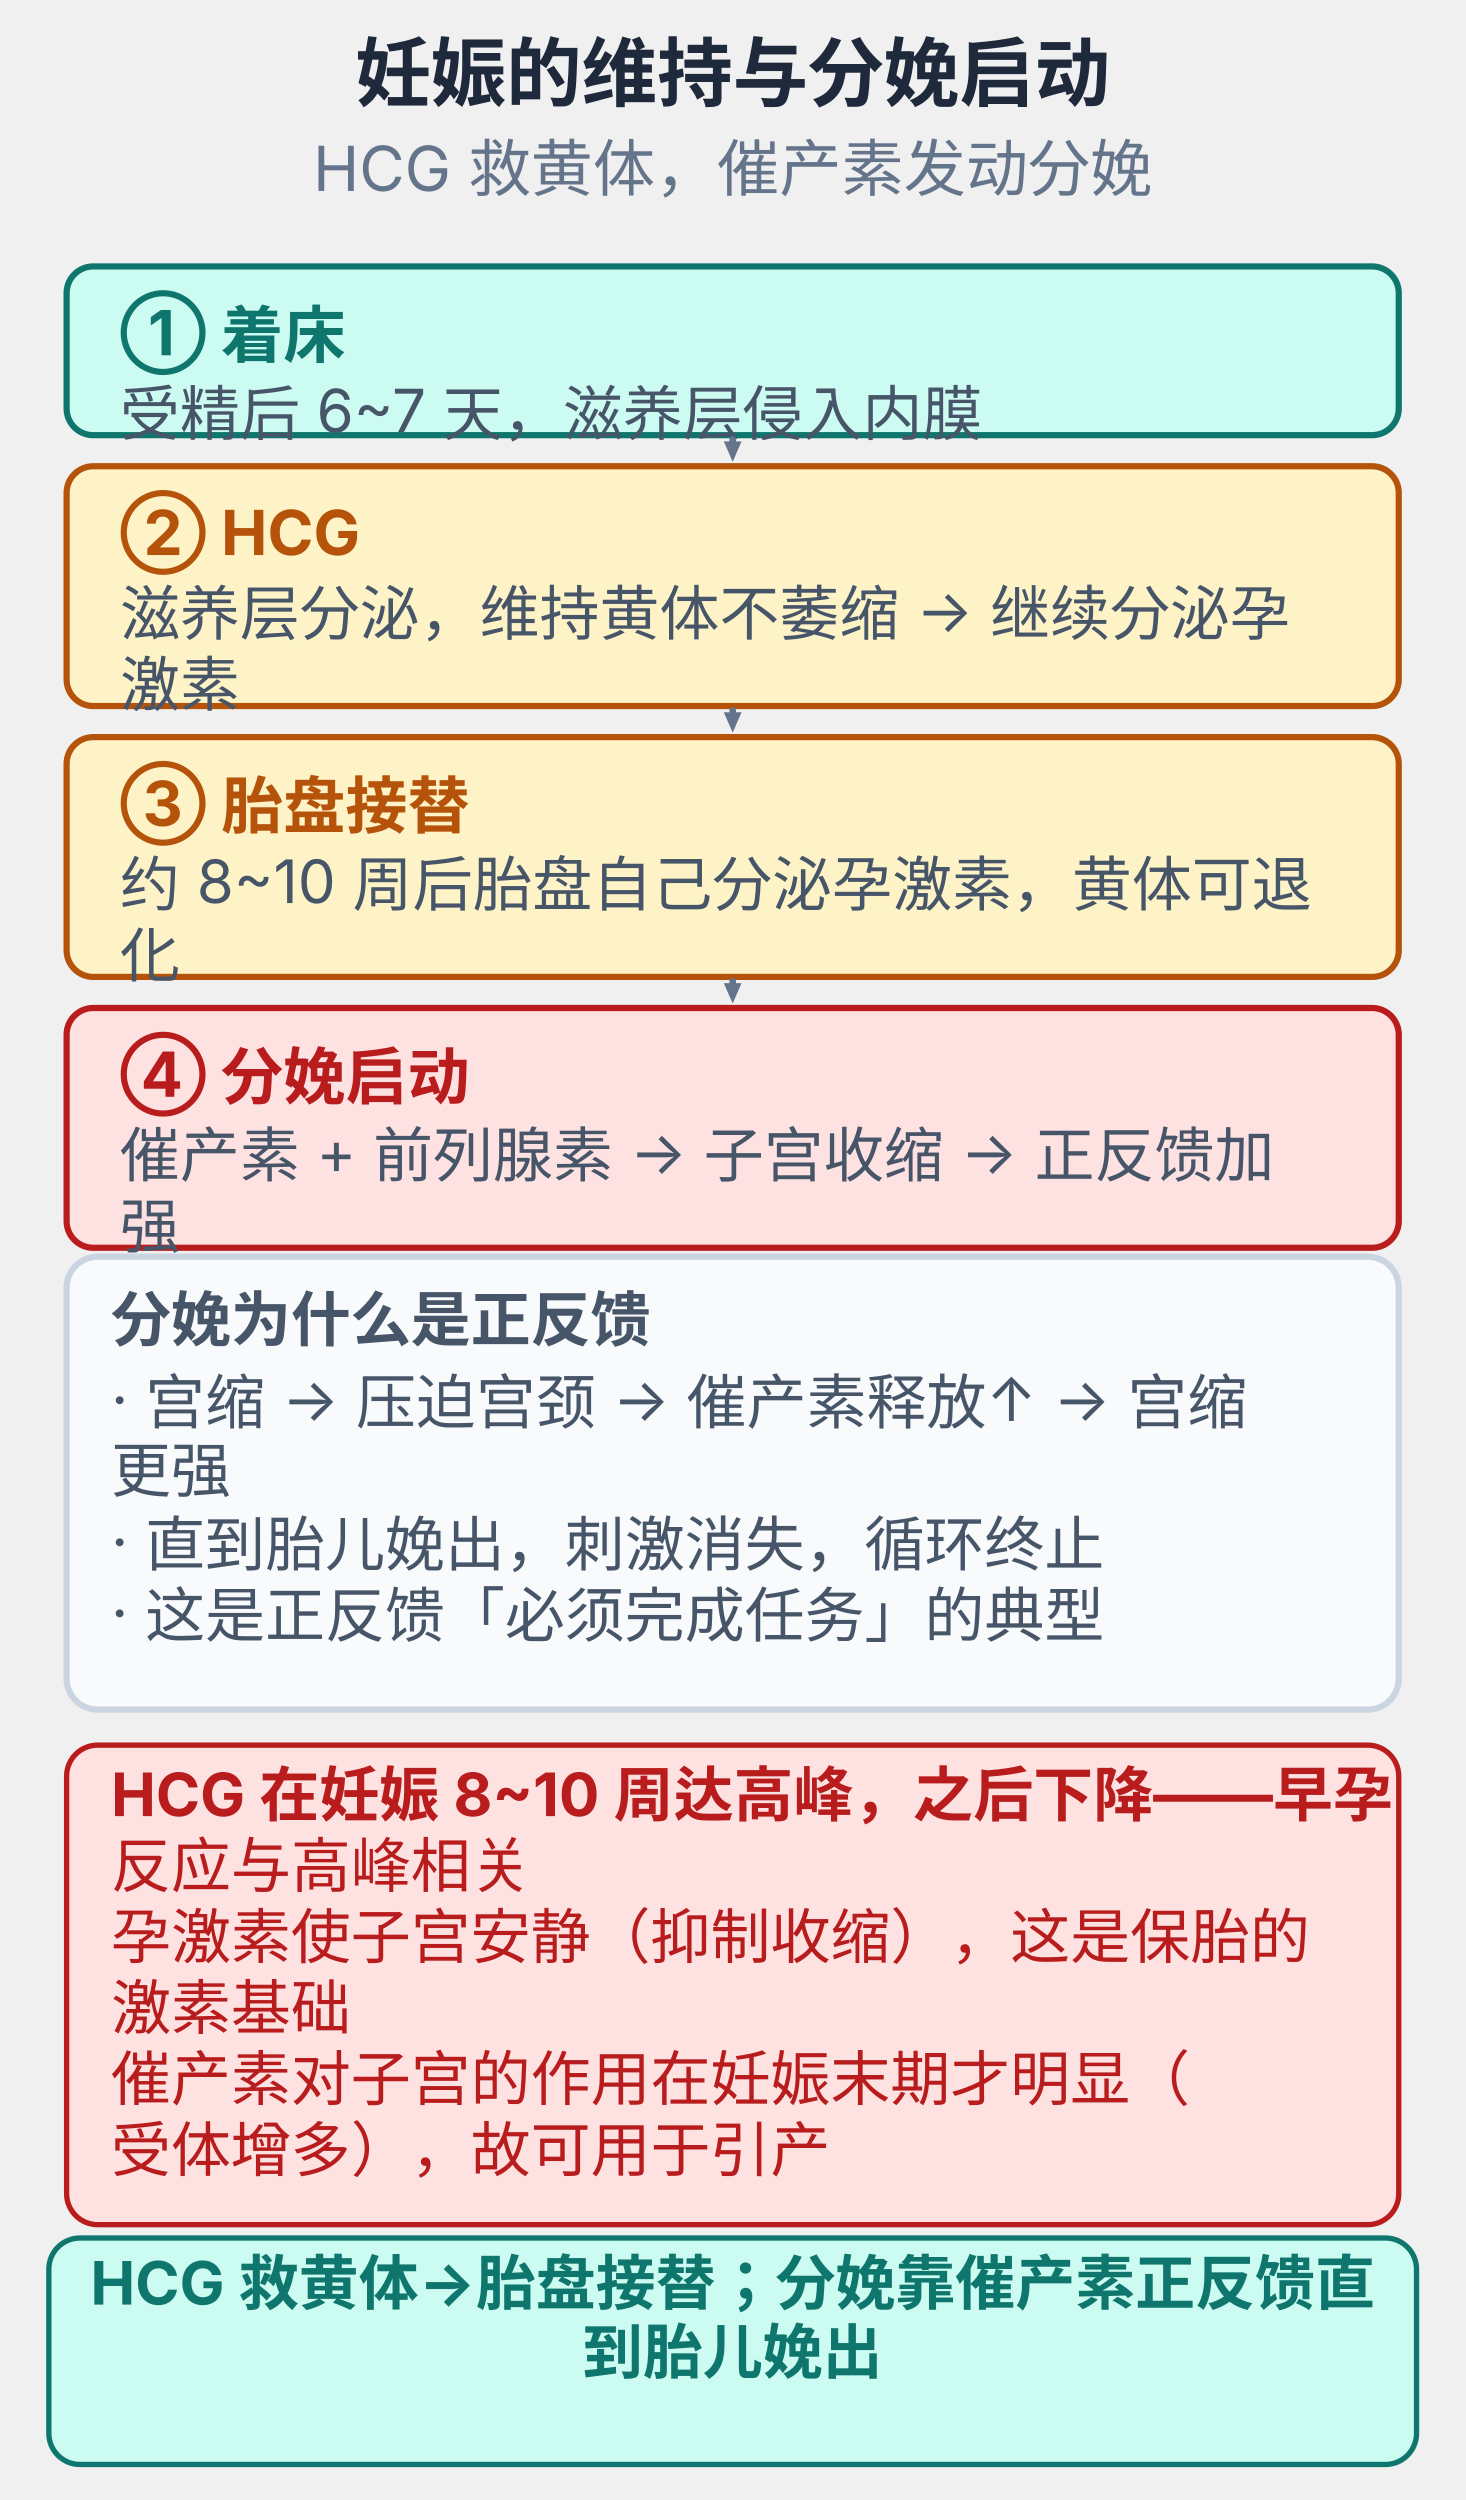
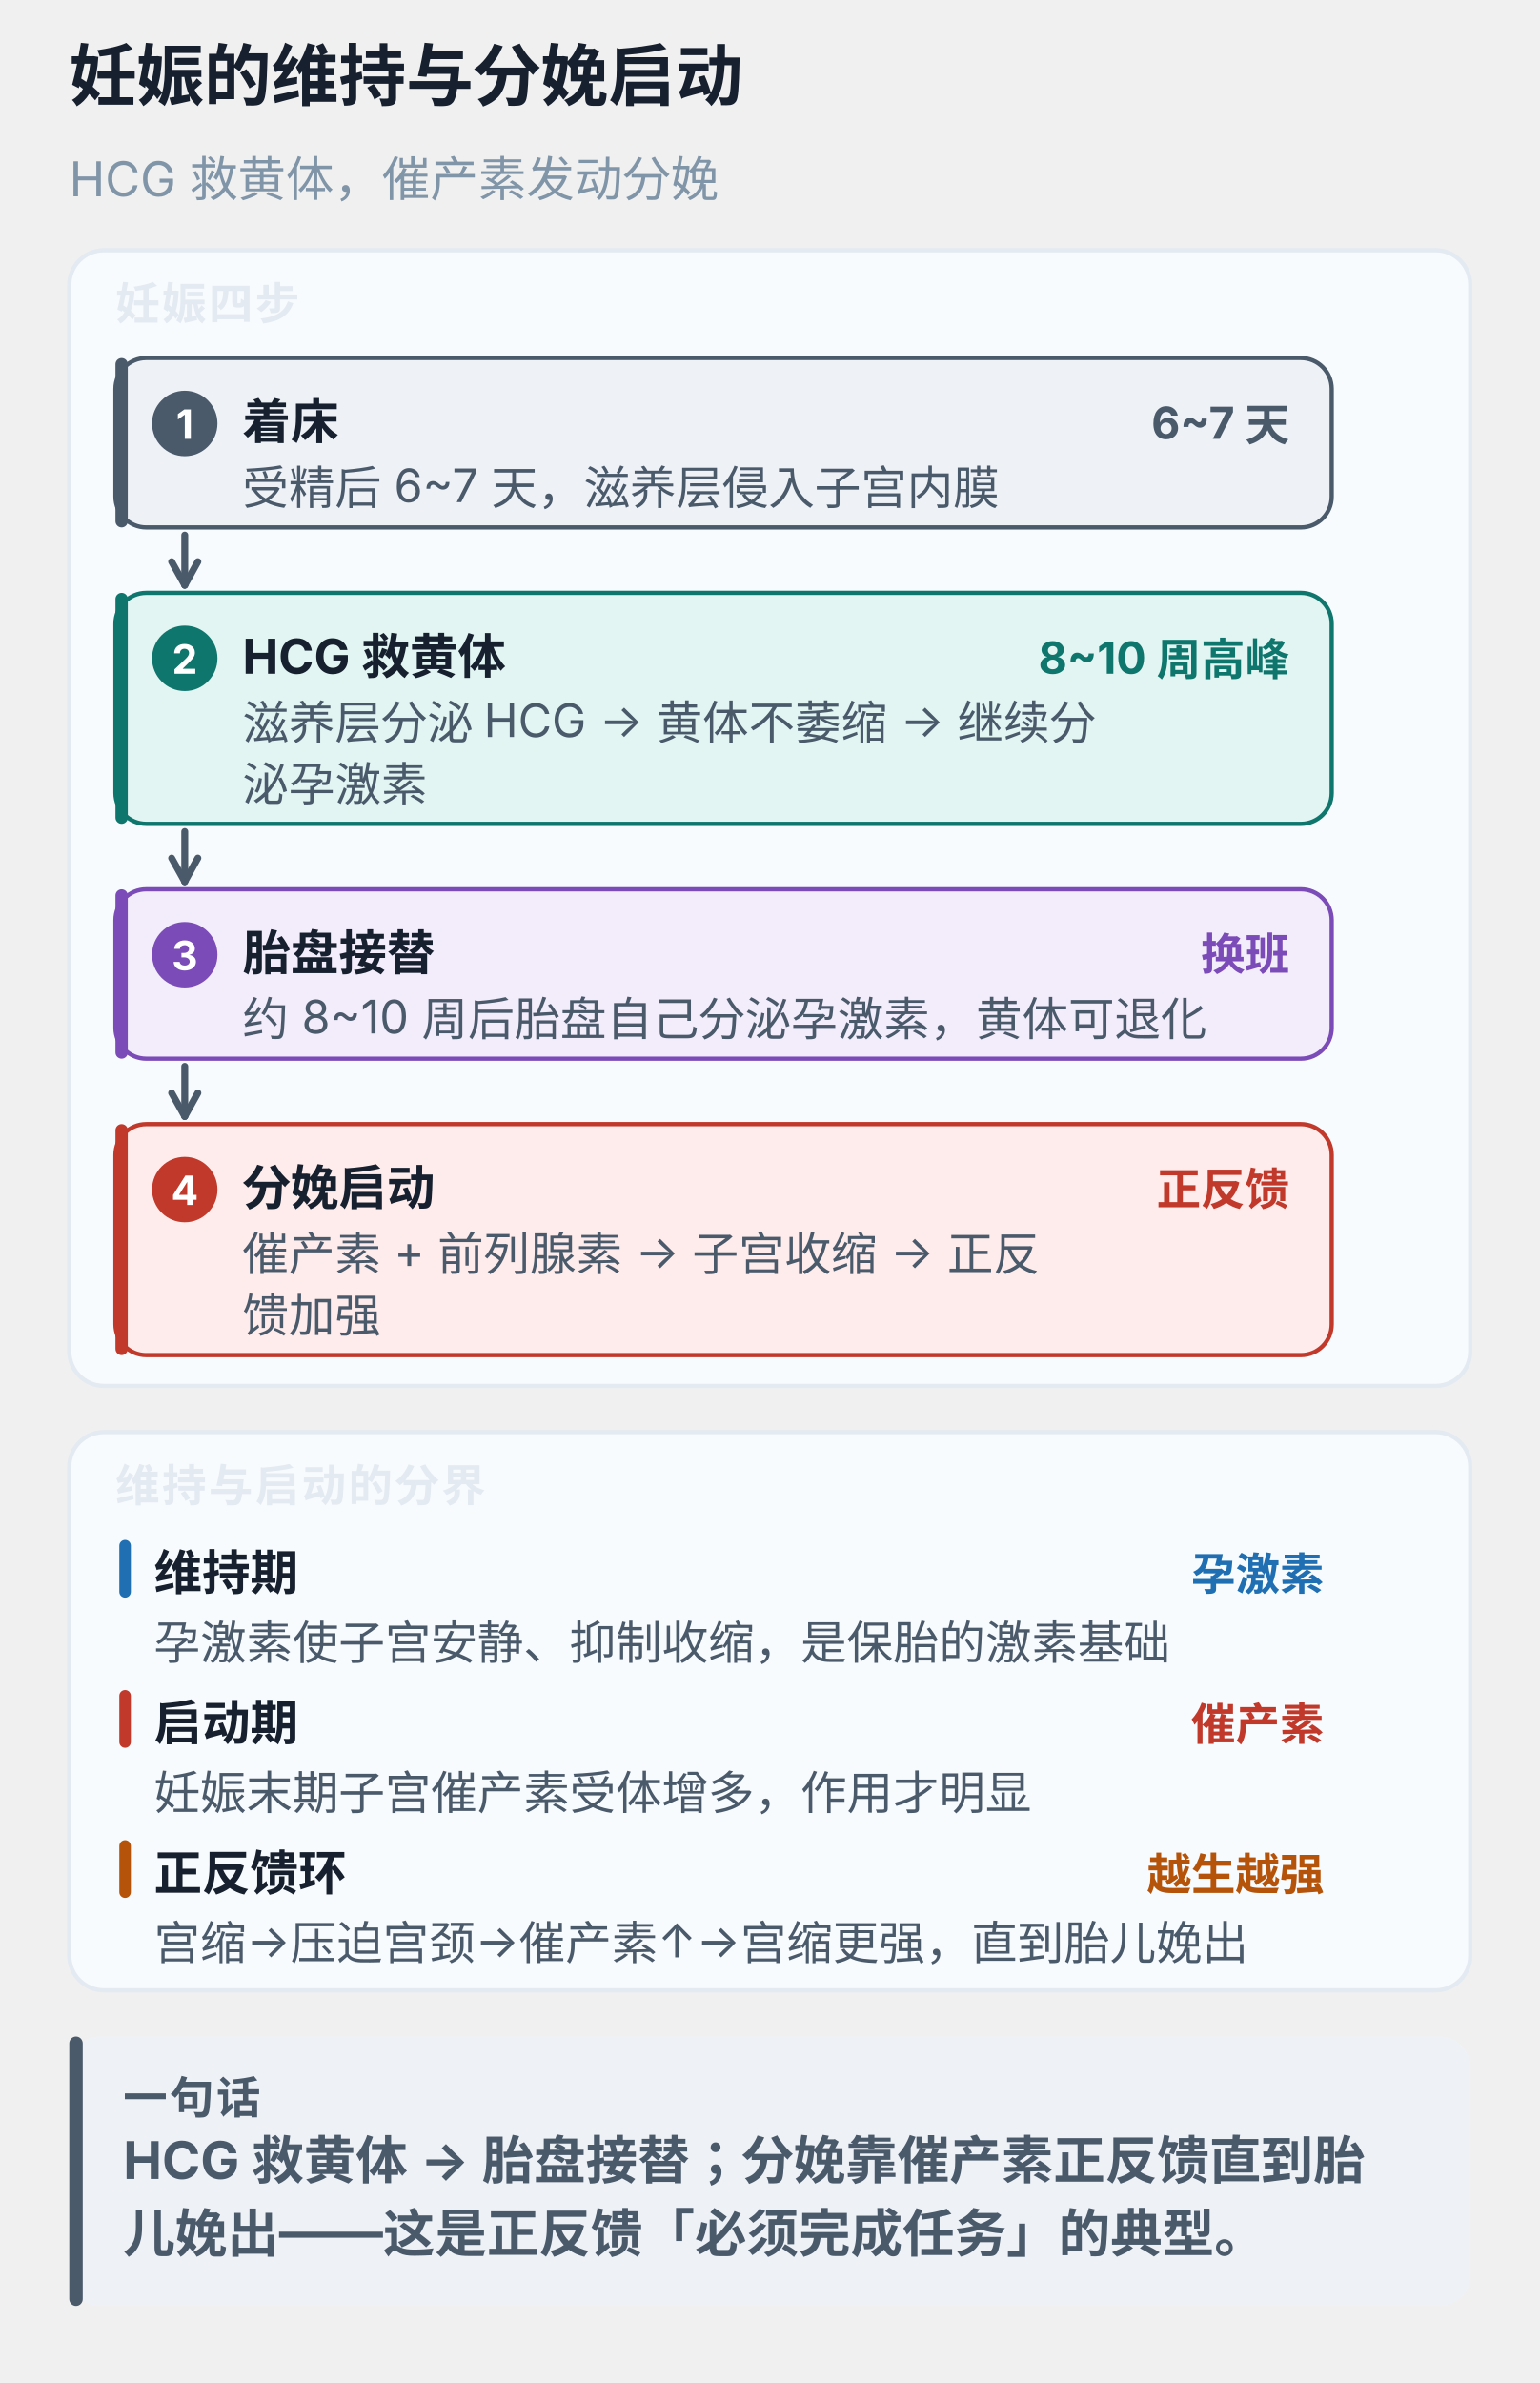
- <svg xmlns="http://www.w3.org/2000/svg" viewBox="0 0 330 563" width="100%" style="max-width:330px;display:block;margin:0 auto;background:#ffffff;border-radius:10px" role="img">
-   <text x="165.0" y="22.6" text-anchor="middle" font-size="17" font-weight="700" fill="#1e293b" font-family="-apple-system,'PingFang SC','Microsoft YaHei',sans-serif">妊娠的维持与分娩启动</text>
-   <text x="165.0" y="43.0" text-anchor="middle" font-size="14" font-weight="400" fill="#64748b" font-family="-apple-system,'PingFang SC','Microsoft YaHei',sans-serif">HCG 救黄体，催产素发动分娩</text>
-   <rect x="15.0" y="60.0" width="300.0" height="38.0" rx="6" fill="#ccfbf1" stroke="#0f766e" stroke-width="1.4" />
-   <text x="27.0" y="80.0" text-anchor="start" font-size="14" font-weight="700" fill="#0f766e" font-family="-apple-system,'PingFang SC','Microsoft YaHei',sans-serif">① 着床</text>
-   <text x="27.0" y="98.0" text-anchor="start" font-size="13.5" font-weight="400" fill="#475569" font-family="-apple-system,'PingFang SC','Microsoft YaHei',sans-serif">受精后 6~7 天，滋养层侵入内膜</text>
-   <line x1="165.0" y1="99.0" x2="165.0" y2="99.5" stroke="#64748b" stroke-width="1.5" stroke-linecap="round" />
-   <polygon points="165.0,104.0 163.0,99.4 167.0,99.4" fill="#64748b" />
-   <rect x="15.0" y="105.0" width="300.0" height="54.0" rx="6" fill="#fef3c7" stroke="#b45309" stroke-width="1.4" />
-   <text x="27.0" y="125.0" text-anchor="start" font-size="14" font-weight="700" fill="#b45309" font-family="-apple-system,'PingFang SC','Microsoft YaHei',sans-serif">② HCG</text>
-   <text x="27.0" y="143.0" text-anchor="start" font-size="13.5" font-weight="400" fill="#475569" font-family="-apple-system,'PingFang SC','Microsoft YaHei',sans-serif">滋养层分泌，维持黄体不萎缩 → 继续分泌孕</text>
-   <text x="27.0" y="159.0" text-anchor="start" font-size="13.5" font-weight="400" fill="#475569" font-family="-apple-system,'PingFang SC','Microsoft YaHei',sans-serif">激素</text>
-   <line x1="165.0" y1="160.0" x2="165.0" y2="160.5" stroke="#64748b" stroke-width="1.5" stroke-linecap="round" />
-   <polygon points="165.0,165.0 163.0,160.4 167.0,160.4" fill="#64748b" />
-   <rect x="15.0" y="166.0" width="300.0" height="54.0" rx="6" fill="#fef3c7" stroke="#b45309" stroke-width="1.4" />
-   <text x="27.0" y="186.0" text-anchor="start" font-size="14" font-weight="700" fill="#b45309" font-family="-apple-system,'PingFang SC','Microsoft YaHei',sans-serif">③ 胎盘接替</text>
-   <text x="27.0" y="204.0" text-anchor="start" font-size="13.5" font-weight="400" fill="#475569" font-family="-apple-system,'PingFang SC','Microsoft YaHei',sans-serif">约 8~10 周后胎盘自己分泌孕激素，黄体可退</text>
-   <text x="27.0" y="220.0" text-anchor="start" font-size="13.5" font-weight="400" fill="#475569" font-family="-apple-system,'PingFang SC','Microsoft YaHei',sans-serif">化</text>
-   <line x1="165.0" y1="221.0" x2="165.0" y2="221.5" stroke="#64748b" stroke-width="1.5" stroke-linecap="round" />
-   <polygon points="165.0,226.0 163.0,221.4 167.0,221.4" fill="#64748b" />
-   <rect x="15.0" y="227.0" width="300.0" height="54.0" rx="6" fill="#fee2e2" stroke="#b91c1c" stroke-width="1.4" />
-   <text x="27.0" y="247.0" text-anchor="start" font-size="14" font-weight="700" fill="#b91c1c" font-family="-apple-system,'PingFang SC','Microsoft YaHei',sans-serif">④ 分娩启动</text>
-   <text x="27.0" y="265.0" text-anchor="start" font-size="13.5" font-weight="400" fill="#475569" font-family="-apple-system,'PingFang SC','Microsoft YaHei',sans-serif">催产素 + 前列腺素 → 子宫收缩 → 正反馈加</text>
-   <text x="27.0" y="281.0" text-anchor="start" font-size="13.5" font-weight="400" fill="#475569" font-family="-apple-system,'PingFang SC','Microsoft YaHei',sans-serif">强</text>
-   <rect x="15.0" y="283.0" width="300.0" height="102.0" rx="7" fill="#f8fafc" stroke="#cbd5e1" stroke-width="1.4" />
-   <text x="25.0" y="302.0" text-anchor="start" font-size="13.5" font-weight="700" fill="#475569" font-family="-apple-system,'PingFang SC','Microsoft YaHei',sans-serif">分娩为什么是正反馈</text>
-   <text x="25.0" y="320.0" text-anchor="start" font-size="13.5" font-weight="400" fill="#475569" font-family="-apple-system,'PingFang SC','Microsoft YaHei',sans-serif">· 宫缩 → 压迫宫颈 → 催产素释放↑ → 宫缩</text>
-   <text x="25.0" y="336.0" text-anchor="start" font-size="13.5" font-weight="400" fill="#475569" font-family="-apple-system,'PingFang SC','Microsoft YaHei',sans-serif">更强</text>
-   <text x="25.0" y="352.0" text-anchor="start" font-size="13.5" font-weight="400" fill="#475569" font-family="-apple-system,'PingFang SC','Microsoft YaHei',sans-serif">· 直到胎儿娩出，刺激消失，循环终止</text>
-   <text x="25.0" y="368.0" text-anchor="start" font-size="13.5" font-weight="400" fill="#475569" font-family="-apple-system,'PingFang SC','Microsoft YaHei',sans-serif">· 这是正反馈「必须完成任务」的典型</text>
-   <rect x="15.0" y="393.0" width="300.0" height="108.0" rx="7" fill="#fee2e2" stroke="#b91c1c" stroke-width="1.2" />
-   <text x="25.0" y="409.0" text-anchor="start" font-size="13.5" font-weight="700" fill="#b91c1c" font-family="-apple-system,'PingFang SC','Microsoft YaHei',sans-serif">HCG 在妊娠 8~10 周达高峰，之后下降——早孕</text>
-   <text x="25.0" y="425.0" text-anchor="start" font-size="13.5" font-weight="400" fill="#b91c1c" font-family="-apple-system,'PingFang SC','Microsoft YaHei',sans-serif">反应与高峰相关</text>
-   <text x="25.0" y="441.0" text-anchor="start" font-size="13.5" font-weight="400" fill="#b91c1c" font-family="-apple-system,'PingFang SC','Microsoft YaHei',sans-serif">孕激素使子宫安静（抑制收缩），这是保胎的</text>
-   <text x="25.0" y="457.0" text-anchor="start" font-size="13.5" font-weight="400" fill="#b91c1c" font-family="-apple-system,'PingFang SC','Microsoft YaHei',sans-serif">激素基础</text>
-   <text x="25.0" y="473.0" text-anchor="start" font-size="13.5" font-weight="400" fill="#b91c1c" font-family="-apple-system,'PingFang SC','Microsoft YaHei',sans-serif">催产素对子宫的作用在妊娠末期才明显（</text>
-   <text x="25.0" y="489.0" text-anchor="start" font-size="13.5" font-weight="400" fill="#b91c1c" font-family="-apple-system,'PingFang SC','Microsoft YaHei',sans-serif">受体增多），故可用于引产</text>
-   <rect x="11.0" y="504.0" width="308.0" height="51.0" rx="7" fill="#ccfbf1" stroke="#0f766e" stroke-width="1.2" />
-   <text x="165.0" y="519.0" text-anchor="middle" font-size="13.5" font-weight="700" fill="#0f766e" font-family="-apple-system,'PingFang SC','Microsoft YaHei',sans-serif">HCG 救黄体→胎盘接替；分娩靠催产素正反馈直</text>
-   <text x="165.0" y="534.5" text-anchor="middle" font-size="13.5" font-weight="700" fill="#0f766e" font-family="-apple-system,'PingFang SC','Microsoft YaHei',sans-serif">到胎儿娩出</text>
+ <svg xmlns="http://www.w3.org/2000/svg" viewBox="0 0 400 619" width="100%" style="max-width:400px;display:block;margin:0 auto;background:#ffffff;border-radius:12px" role="img" aria-label="妊娠的维持与分娩启动">
+   <text x="18.0" y="26.0" font-size="17.5" font-weight="700" fill="#16202e" font-family="-apple-system,BlinkMacSystemFont,'PingFang SC','Microsoft YaHei',sans-serif">妊娠的维持与分娩启动</text>
+   <text x="18.0" y="51.0" font-size="12.5" font-weight="400" fill="#8095a8" font-family="-apple-system,BlinkMacSystemFont,'PingFang SC','Microsoft YaHei',sans-serif">HCG 救黄体，催产素发动分娩</text>
+   <rect x="18.0" y="65.0" width="364.0" height="295.0" rx="9" fill="#f8fbfd" stroke="#e3eaf2" stroke-width="1.1" />
+   <text x="30.0" y="83.0" font-size="11.5" font-weight="700" fill="#e3eaf2" letter-spacing="0.6" font-family="-apple-system,BlinkMacSystemFont,'PingFang SC','Microsoft YaHei',sans-serif">妊娠四步</text>
+   <rect x="30.0" y="93.0" width="316.0" height="44.0" rx="8" fill="#eef2f7" stroke="#4a5a6b" stroke-width="1.1" />
+   <rect x="30.0" y="93.0" width="3.2" height="44.0" rx="1.6" fill="#4a5a6b" />
+   <circle cx="48" cy="110" r="8.5" fill="#4a5a6b" />
+   <text x="48.0" y="114.0" text-anchor="middle" font-size="10.5" font-weight="700" fill="#ffffff" font-family="-apple-system,BlinkMacSystemFont,'PingFang SC','Microsoft YaHei',sans-serif">1</text>
+   <text x="63.0" y="114.0" font-size="12.5" font-weight="700" fill="#16202e" font-family="-apple-system,BlinkMacSystemFont,'PingFang SC','Microsoft YaHei',sans-serif">着床</text>
+   <text x="335.0" y="114.0" text-anchor="end" font-size="11.5" font-weight="700" fill="#4a5a6b" font-family="-apple-system,BlinkMacSystemFont,'PingFang SC','Microsoft YaHei',sans-serif">6~7 天</text>
+   <text x="63.0" y="131.0" font-size="12" font-weight="400" fill="#4a5a6b" font-family="-apple-system,BlinkMacSystemFont,'PingFang SC','Microsoft YaHei',sans-serif">受精后 6~7 天，滋养层侵入子宫内膜</text>
+   <line x1="48.0" y1="139.0" x2="48.0" y2="152.0" stroke="#4a5a6b" stroke-width="1.8" stroke-linecap="round" />
+   <line x1="48.0" y1="152.0" x2="44.6" y2="145.9" stroke="#4a5a6b" stroke-width="1.8" stroke-linecap="round" />
+   <line x1="48.0" y1="152.0" x2="51.4" y2="145.9" stroke="#4a5a6b" stroke-width="1.8" stroke-linecap="round" />
+   <rect x="30.0" y="154.0" width="316.0" height="60.0" rx="8" fill="#e2f5f2" stroke="#0f766e" stroke-width="1.1" />
+   <rect x="30.0" y="154.0" width="3.2" height="60.0" rx="1.6" fill="#0f766e" />
+   <circle cx="48" cy="171" r="8.5" fill="#0f766e" />
+   <text x="48.0" y="175.0" text-anchor="middle" font-size="10.5" font-weight="700" fill="#ffffff" font-family="-apple-system,BlinkMacSystemFont,'PingFang SC','Microsoft YaHei',sans-serif">2</text>
+   <text x="63.0" y="175.0" font-size="12.5" font-weight="700" fill="#16202e" font-family="-apple-system,BlinkMacSystemFont,'PingFang SC','Microsoft YaHei',sans-serif">HCG 救黄体</text>
+   <text x="335.0" y="175.0" text-anchor="end" font-size="11.5" font-weight="700" fill="#0f766e" font-family="-apple-system,BlinkMacSystemFont,'PingFang SC','Microsoft YaHei',sans-serif">8~10 周高峰</text>
+   <text x="63.0" y="192.0" font-size="12" font-weight="400" fill="#4a5a6b" font-family="-apple-system,BlinkMacSystemFont,'PingFang SC','Microsoft YaHei',sans-serif">滋养层分泌 HCG → 黄体不萎缩 → 继续分</text>
+   <text x="63.0" y="208.0" font-size="12" font-weight="400" fill="#4a5a6b" font-family="-apple-system,BlinkMacSystemFont,'PingFang SC','Microsoft YaHei',sans-serif">泌孕激素</text>
+   <line x1="48.0" y1="216.0" x2="48.0" y2="229.0" stroke="#4a5a6b" stroke-width="1.8" stroke-linecap="round" />
+   <line x1="48.0" y1="229.0" x2="44.6" y2="222.9" stroke="#4a5a6b" stroke-width="1.8" stroke-linecap="round" />
+   <line x1="48.0" y1="229.0" x2="51.4" y2="222.9" stroke="#4a5a6b" stroke-width="1.8" stroke-linecap="round" />
+   <rect x="30.0" y="231.0" width="316.0" height="44.0" rx="8" fill="#f2ecfb" stroke="#7b4bb7" stroke-width="1.1" />
+   <rect x="30.0" y="231.0" width="3.2" height="44.0" rx="1.6" fill="#7b4bb7" />
+   <circle cx="48" cy="248" r="8.5" fill="#7b4bb7" />
+   <text x="48.0" y="252.0" text-anchor="middle" font-size="10.5" font-weight="700" fill="#ffffff" font-family="-apple-system,BlinkMacSystemFont,'PingFang SC','Microsoft YaHei',sans-serif">3</text>
+   <text x="63.0" y="252.0" font-size="12.5" font-weight="700" fill="#16202e" font-family="-apple-system,BlinkMacSystemFont,'PingFang SC','Microsoft YaHei',sans-serif">胎盘接替</text>
+   <text x="335.0" y="252.0" text-anchor="end" font-size="11.5" font-weight="700" fill="#7b4bb7" font-family="-apple-system,BlinkMacSystemFont,'PingFang SC','Microsoft YaHei',sans-serif">换班</text>
+   <text x="63.0" y="269.0" font-size="12" font-weight="400" fill="#4a5a6b" font-family="-apple-system,BlinkMacSystemFont,'PingFang SC','Microsoft YaHei',sans-serif">约 8~10 周后胎盘自己分泌孕激素，黄体可退化</text>
+   <line x1="48.0" y1="277.0" x2="48.0" y2="290.0" stroke="#4a5a6b" stroke-width="1.8" stroke-linecap="round" />
+   <line x1="48.0" y1="290.0" x2="44.6" y2="283.9" stroke="#4a5a6b" stroke-width="1.8" stroke-linecap="round" />
+   <line x1="48.0" y1="290.0" x2="51.4" y2="283.9" stroke="#4a5a6b" stroke-width="1.8" stroke-linecap="round" />
+   <rect x="30.0" y="292.0" width="316.0" height="60.0" rx="8" fill="#fdeceb" stroke="#c0392b" stroke-width="1.1" />
+   <rect x="30.0" y="292.0" width="3.2" height="60.0" rx="1.6" fill="#c0392b" />
+   <circle cx="48" cy="309" r="8.5" fill="#c0392b" />
+   <text x="48.0" y="313.0" text-anchor="middle" font-size="10.5" font-weight="700" fill="#ffffff" font-family="-apple-system,BlinkMacSystemFont,'PingFang SC','Microsoft YaHei',sans-serif">4</text>
+   <text x="63.0" y="313.0" font-size="12.5" font-weight="700" fill="#16202e" font-family="-apple-system,BlinkMacSystemFont,'PingFang SC','Microsoft YaHei',sans-serif">分娩启动</text>
+   <text x="335.0" y="313.0" text-anchor="end" font-size="11.5" font-weight="700" fill="#c0392b" font-family="-apple-system,BlinkMacSystemFont,'PingFang SC','Microsoft YaHei',sans-serif">正反馈</text>
+   <text x="63.0" y="330.0" font-size="12" font-weight="400" fill="#4a5a6b" font-family="-apple-system,BlinkMacSystemFont,'PingFang SC','Microsoft YaHei',sans-serif">催产素 + 前列腺素 → 子宫收缩 → 正反</text>
+   <text x="63.0" y="346.0" font-size="12" font-weight="400" fill="#4a5a6b" font-family="-apple-system,BlinkMacSystemFont,'PingFang SC','Microsoft YaHei',sans-serif">馈加强</text>
+   <rect x="18.0" y="372.0" width="364.0" height="145.0" rx="9" fill="#f8fbfd" stroke="#e3eaf2" stroke-width="1.1" />
+   <text x="30.0" y="390.0" font-size="11.5" font-weight="700" fill="#e3eaf2" letter-spacing="0.6" font-family="-apple-system,BlinkMacSystemFont,'PingFang SC','Microsoft YaHei',sans-serif">维持与启动的分界</text>
+   <rect x="31.0" y="400.0" width="3.0" height="15.0" rx="1.5" fill="#1f6fb2" />
+   <text x="40.0" y="413.0" font-size="12.5" font-weight="700" fill="#16202e" font-family="-apple-system,BlinkMacSystemFont,'PingFang SC','Microsoft YaHei',sans-serif">维持期</text>
+   <text x="344.0" y="413.0" text-anchor="end" font-size="11.5" font-weight="700" fill="#1f6fb2" font-family="-apple-system,BlinkMacSystemFont,'PingFang SC','Microsoft YaHei',sans-serif">孕激素</text>
+   <text x="40.0" y="431.0" font-size="12" font-weight="400" fill="#4a5a6b" font-family="-apple-system,BlinkMacSystemFont,'PingFang SC','Microsoft YaHei',sans-serif">孕激素使子宫安静、抑制收缩，是保胎的激素基础</text>
+   <rect x="31.0" y="439.0" width="3.0" height="15.0" rx="1.5" fill="#c0392b" />
+   <text x="40.0" y="452.0" font-size="12.5" font-weight="700" fill="#16202e" font-family="-apple-system,BlinkMacSystemFont,'PingFang SC','Microsoft YaHei',sans-serif">启动期</text>
+   <text x="344.0" y="452.0" text-anchor="end" font-size="11.5" font-weight="700" fill="#c0392b" font-family="-apple-system,BlinkMacSystemFont,'PingFang SC','Microsoft YaHei',sans-serif">催产素</text>
+   <text x="40.0" y="470.0" font-size="12" font-weight="400" fill="#4a5a6b" font-family="-apple-system,BlinkMacSystemFont,'PingFang SC','Microsoft YaHei',sans-serif">妊娠末期子宫催产素受体增多，作用才明显</text>
+   <rect x="31.0" y="478.0" width="3.0" height="15.0" rx="1.5" fill="#b45309" />
+   <text x="40.0" y="491.0" font-size="12.5" font-weight="700" fill="#16202e" font-family="-apple-system,BlinkMacSystemFont,'PingFang SC','Microsoft YaHei',sans-serif">正反馈环</text>
+   <text x="344.0" y="491.0" text-anchor="end" font-size="11.5" font-weight="700" fill="#b45309" font-family="-apple-system,BlinkMacSystemFont,'PingFang SC','Microsoft YaHei',sans-serif">越生越强</text>
+   <text x="40.0" y="509.0" font-size="12" font-weight="400" fill="#4a5a6b" font-family="-apple-system,BlinkMacSystemFont,'PingFang SC','Microsoft YaHei',sans-serif">宫缩→压迫宫颈→催产素↑→宫缩更强，直到胎儿娩出</text>
+   <rect x="18.0" y="529.0" width="364.0" height="70.0" rx="8" fill="#eef2f7" />
+   <rect x="18.0" y="529.0" width="3.5" height="70.0" rx="1.8" fill="#4a5a6b" />
+   <text x="32.0" y="549.0" font-size="11.5" font-weight="700" fill="#4a5a6b" letter-spacing="0.6" font-family="-apple-system,BlinkMacSystemFont,'PingFang SC','Microsoft YaHei',sans-serif">一句话</text>
+   <text x="32.0" y="566.0" font-size="13.5" font-weight="700" fill="#4a5a6b" font-family="-apple-system,BlinkMacSystemFont,'PingFang SC','Microsoft YaHei',sans-serif">HCG 救黄体 → 胎盘接替；分娩靠催产素正反馈直到胎</text>
+   <text x="32.0" y="585.0" font-size="13.5" font-weight="700" fill="#4a5a6b" font-family="-apple-system,BlinkMacSystemFont,'PingFang SC','Microsoft YaHei',sans-serif">儿娩出——这是正反馈「必须完成任务」的典型。</text>
</svg>
